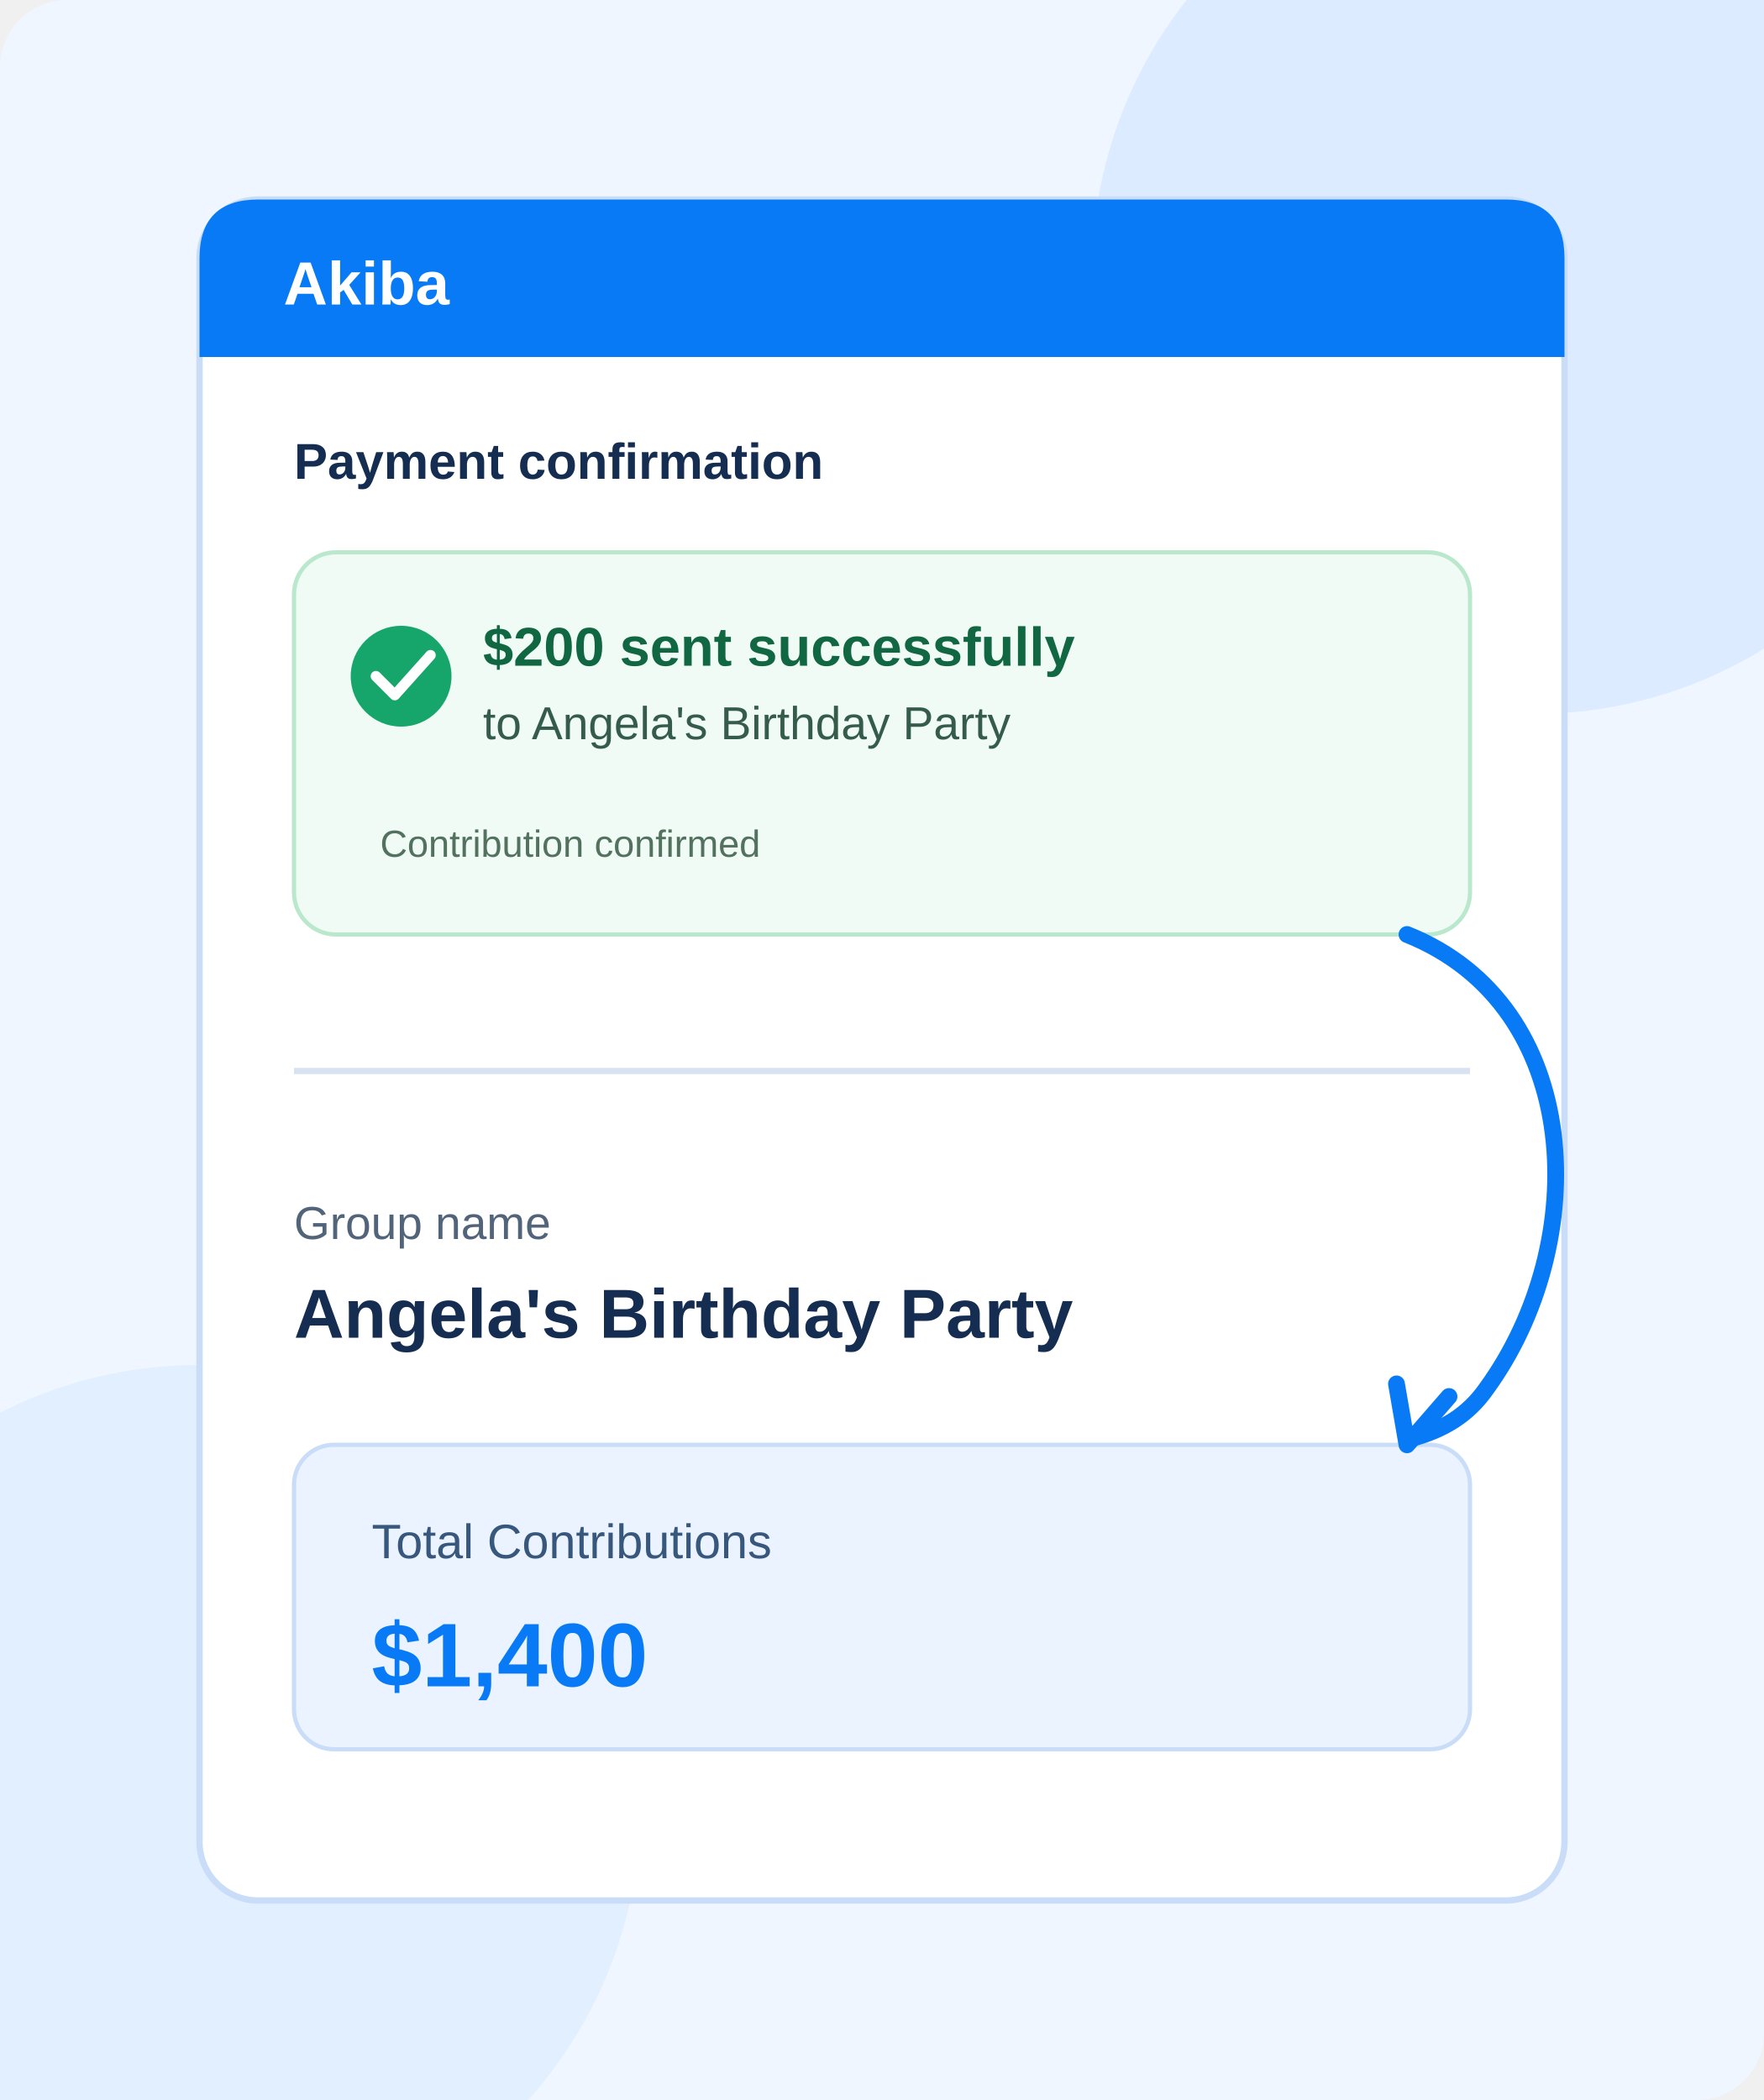
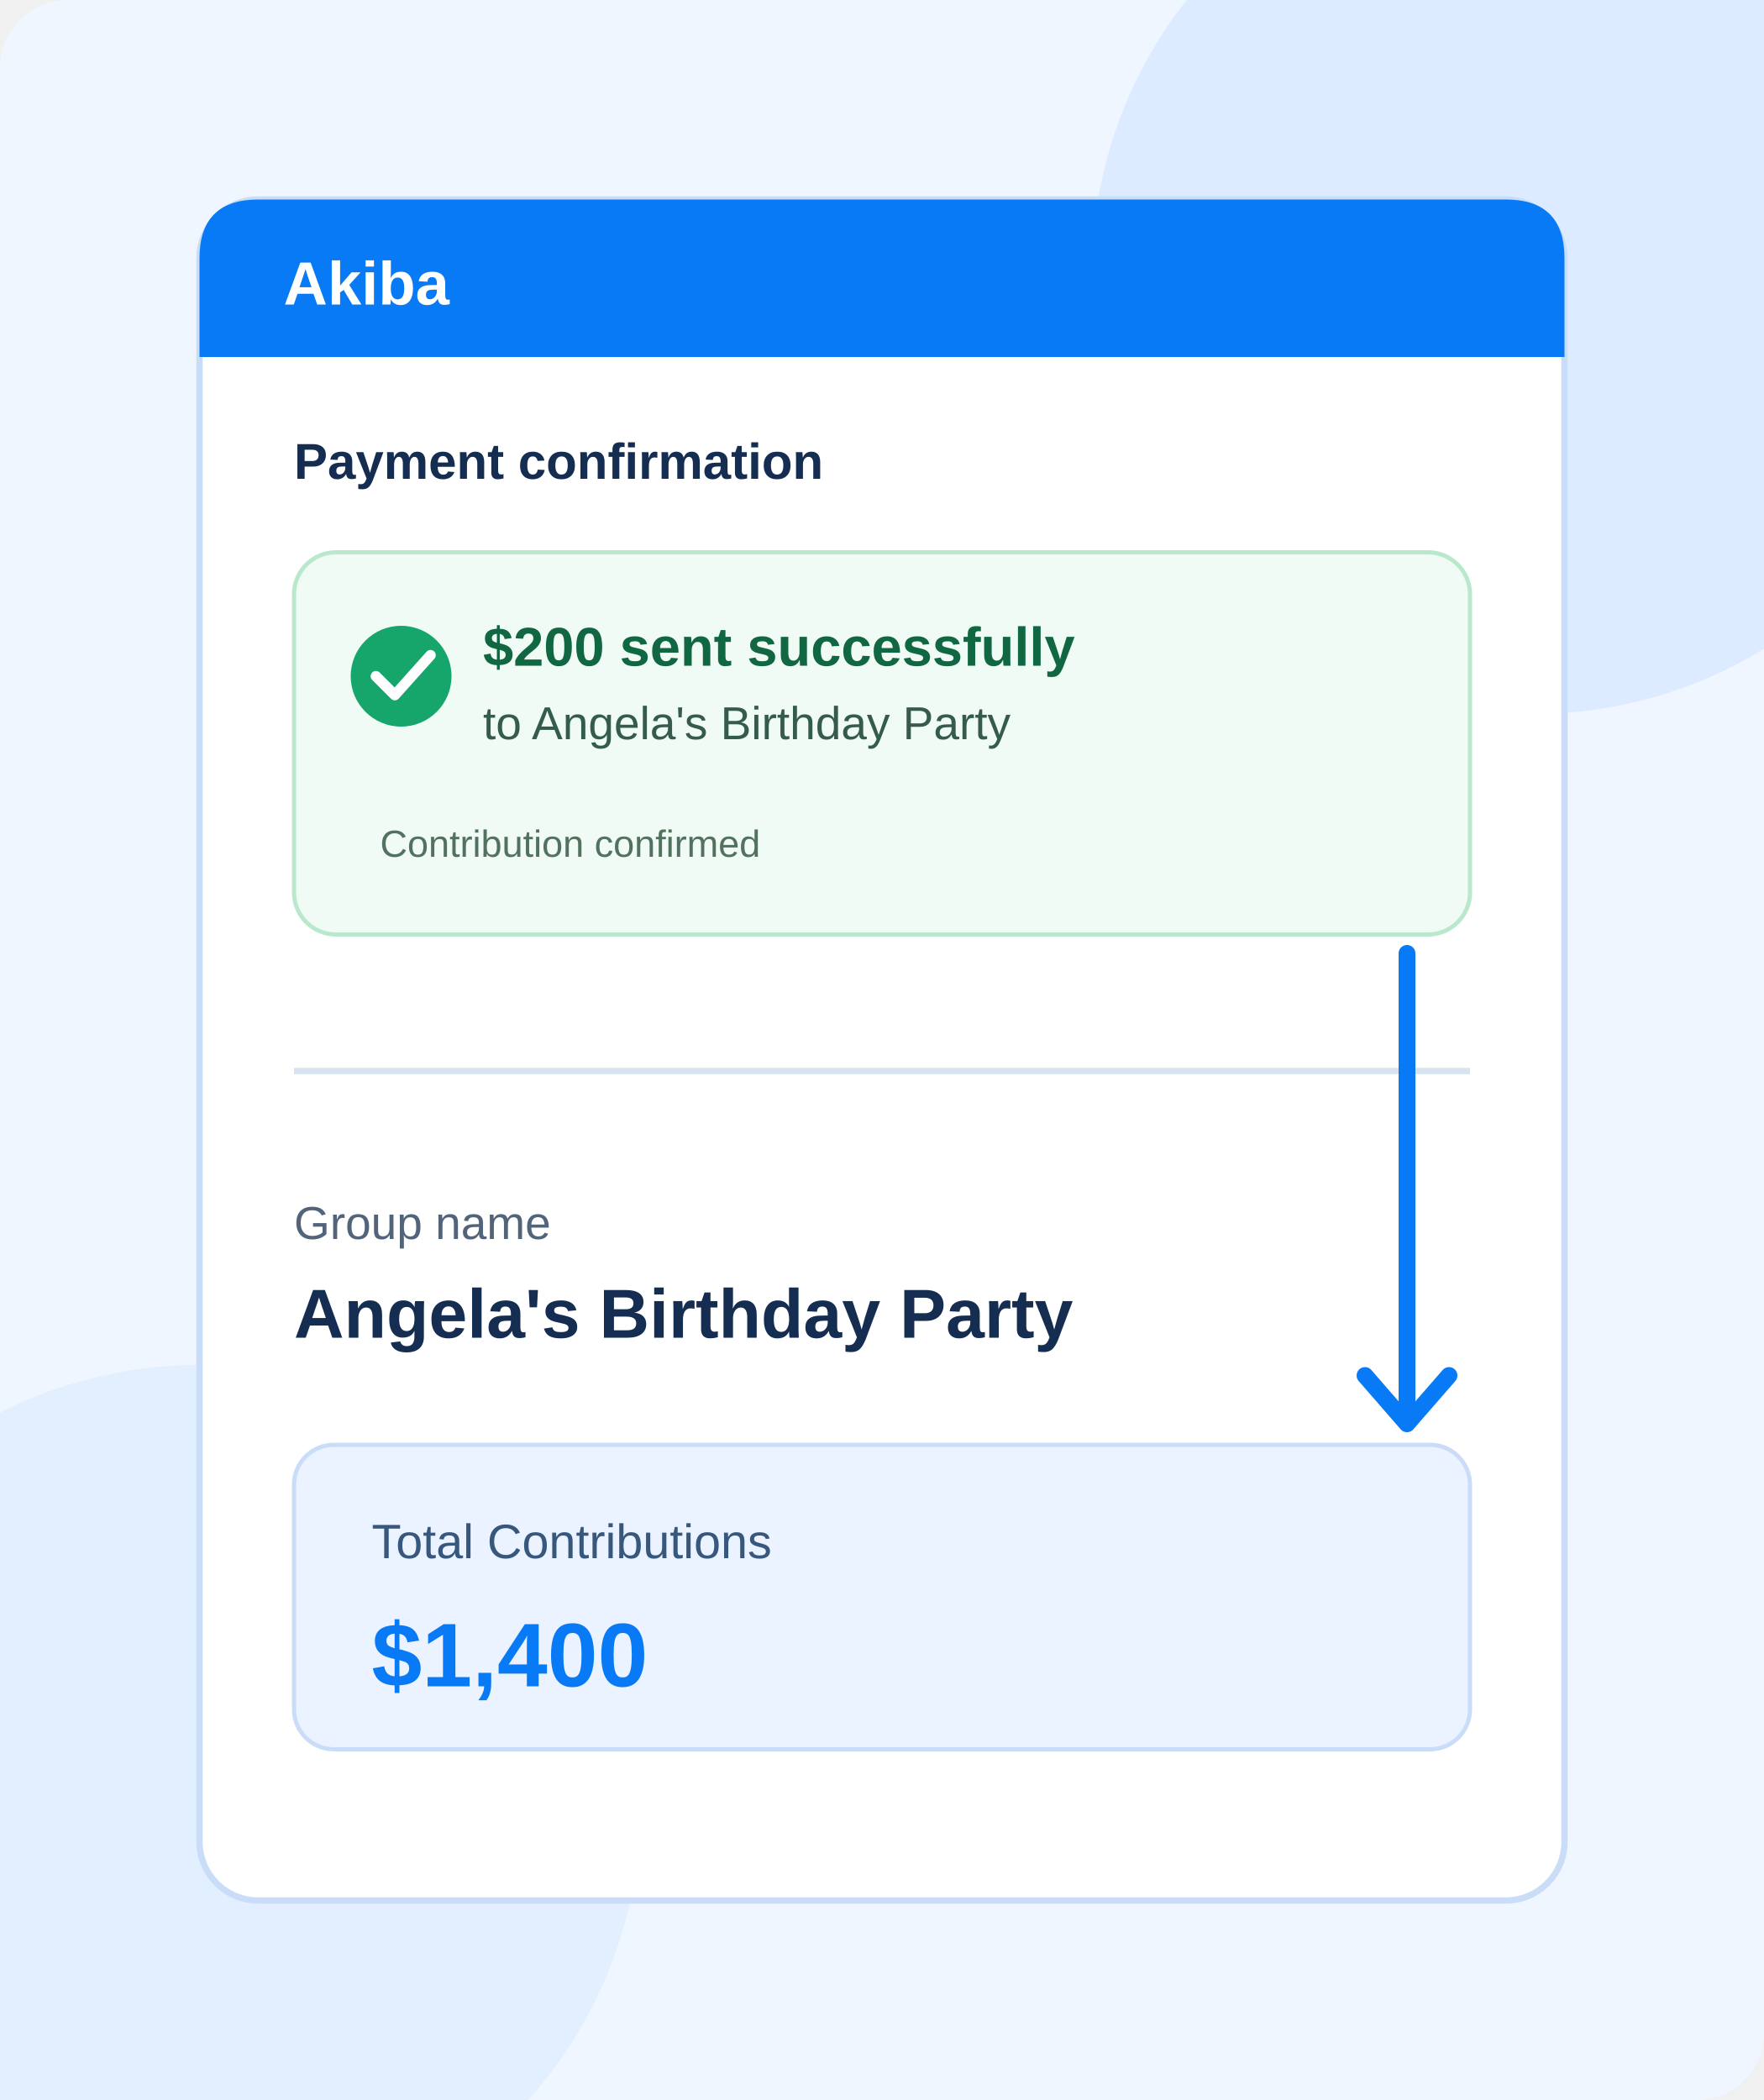
<svg xmlns="http://www.w3.org/2000/svg" width="840" height="1000" viewBox="0 0 840 1000" role="img" aria-labelledby="title desc">
  <rect width="840" height="1000" rx="32" fill="#F0F6FF" />
  <circle cx="730" cy="130" r="210" fill="#DCEBFF" />
  <circle cx="95" cy="860" r="210" fill="#E1EFFF" />
  <rect x="95" y="95" width="650" height="810" rx="28" fill="#FFFFFF" stroke="#C9DCF8" stroke-width="3" />
  <path d="M123 95H717Q745 95 745 123V170H95V123Q95 95 123 95Z" fill="#087AF5" />
  <text x="135" y="145" font-size="29" font-weight="700" font-family="Arial,sans-serif" fill="#FFFFFF">Akiba</text>
  <text x="140" y="228" font-size="24" font-weight="700" font-family="Arial,sans-serif" fill="#142D51">Payment confirmation</text>
  <rect x="140" y="263" width="560" height="182" rx="20" fill="#F0FBF5" stroke="#B9E8CC" stroke-width="2" />
  <circle cx="191" cy="322" r="24" fill="#16A56A" />
  <path d="M179 322l9 9 17-19" fill="none" stroke="#FFFFFF" stroke-width="5" stroke-linecap="round" stroke-linejoin="round" />
  <text x="230" y="317" font-size="26" font-weight="700" font-family="Arial,sans-serif" fill="#126743">$200 sent successfully</text>
  <text x="230" y="352" font-size="22" font-family="Arial,sans-serif" fill="#355C4B">to Angela's Birthday Party</text>
  <text x="181" y="408" font-size="18" font-family="Arial,sans-serif" fill="#52715E">Contribution confirmed</text>
  <line x1="140" y1="510" x2="700" y2="510" stroke="#D8E3F1" stroke-width="3" />
  <text x="140" y="590" font-size="22" font-family="Arial,sans-serif" fill="#52647A">Group name</text>
  <text x="140" y="637" font-size="33" font-weight="700" font-family="Arial,sans-serif" fill="#142D51">Angela's Birthday Party</text>
  <rect x="140" y="688" width="560" height="145" rx="19" fill="#EAF3FF" stroke="#C9DCF8" stroke-width="2" />
  <text x="177" y="742" font-size="23" font-family="Arial,sans-serif" fill="#37577D">Total Contributions</text>
  <text x="177" y="803" font-size="43" font-weight="700" font-family="Arial,sans-serif" fill="#087AF5">$1,400</text>
-   <path d="M670 445C755 479 758 592 708 661C699 674 687 681 672 685" fill="none" stroke="#087AF5" stroke-width="8" stroke-linecap="round" />
-   <path d="M690 665L670 688L665 659" fill="none" stroke="#087AF5" stroke-width="8" stroke-linecap="round" stroke-linejoin="round" />
+   <path d="M670 454V675" fill="none" stroke="#087AF5" stroke-width="8" stroke-linecap="round" />
+   <path d="M650 655L670 678L690 655" fill="none" stroke="#087AF5" stroke-width="8" stroke-linecap="round" stroke-linejoin="round" />
</svg>
